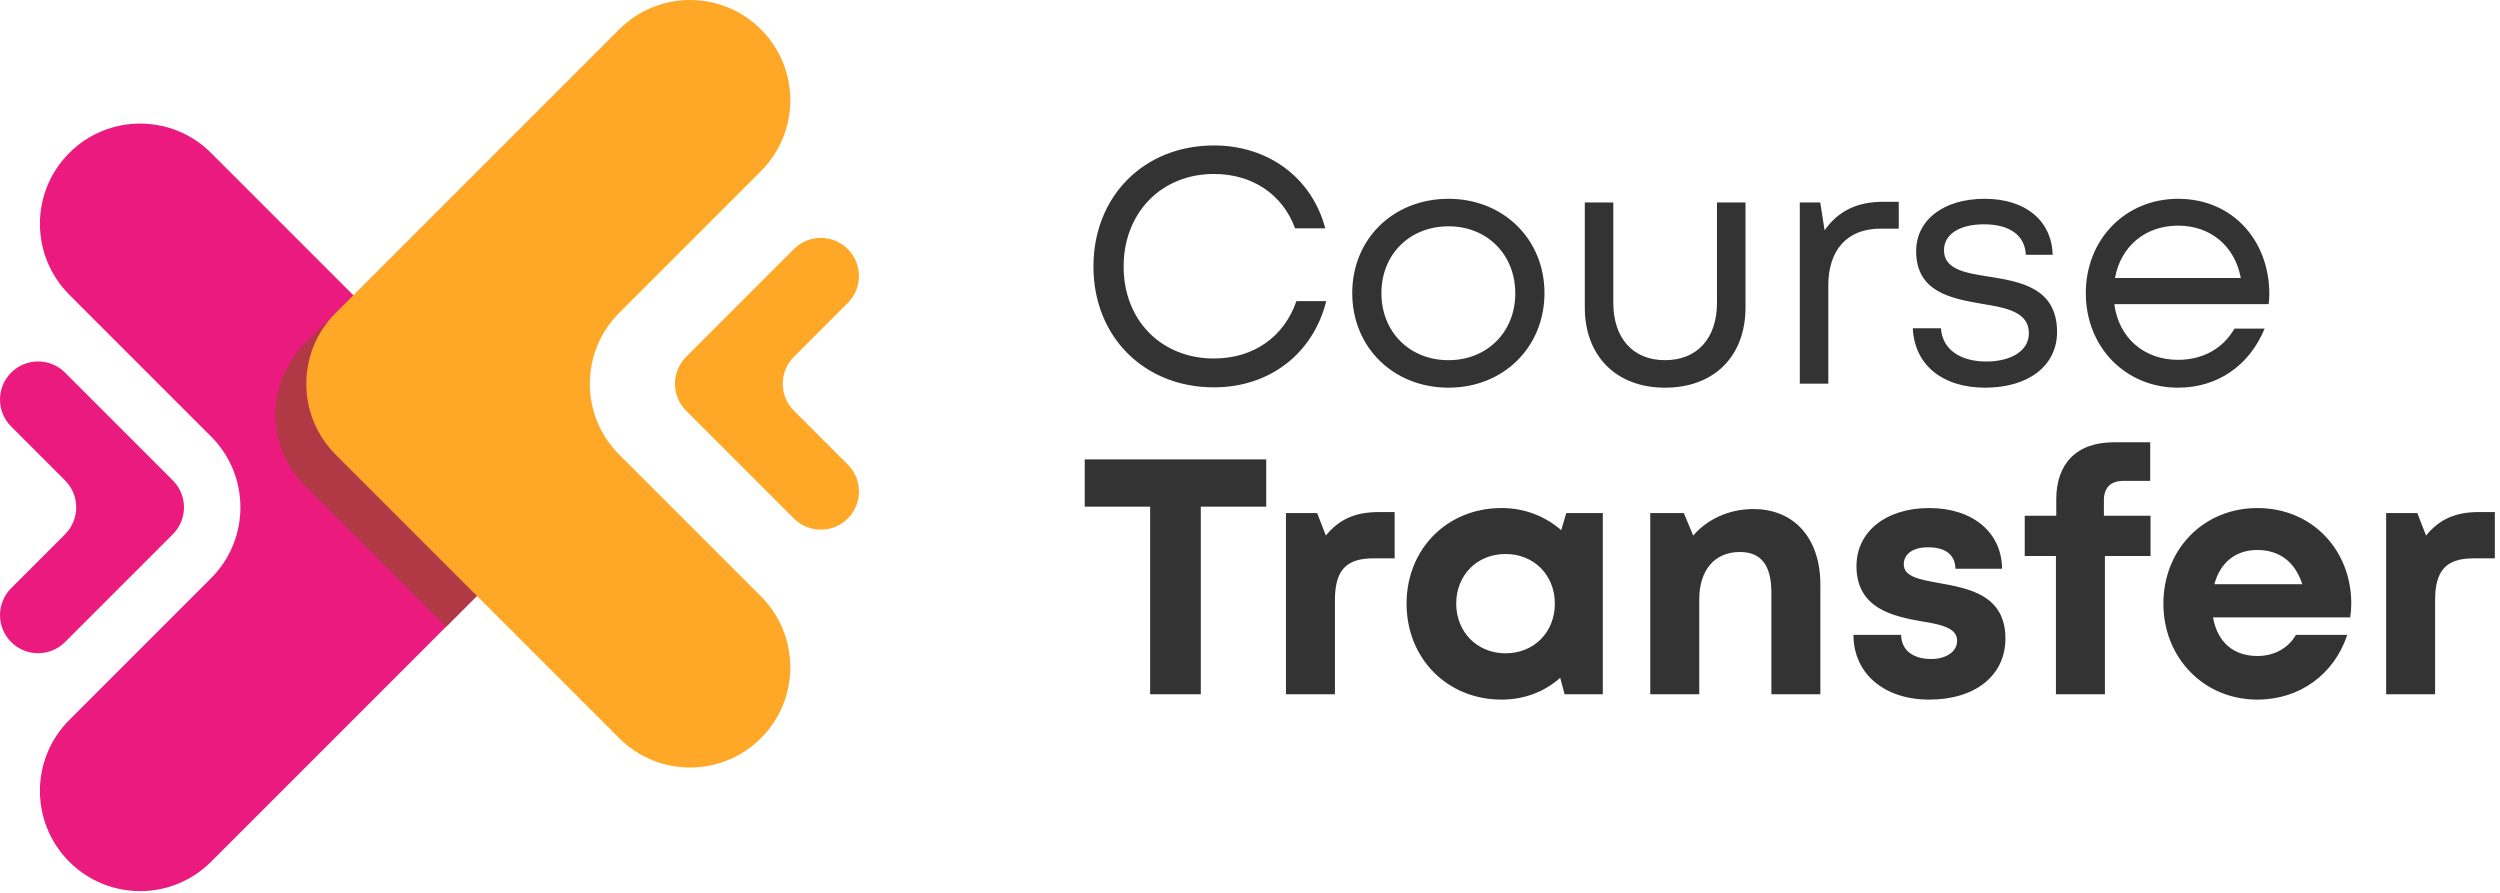
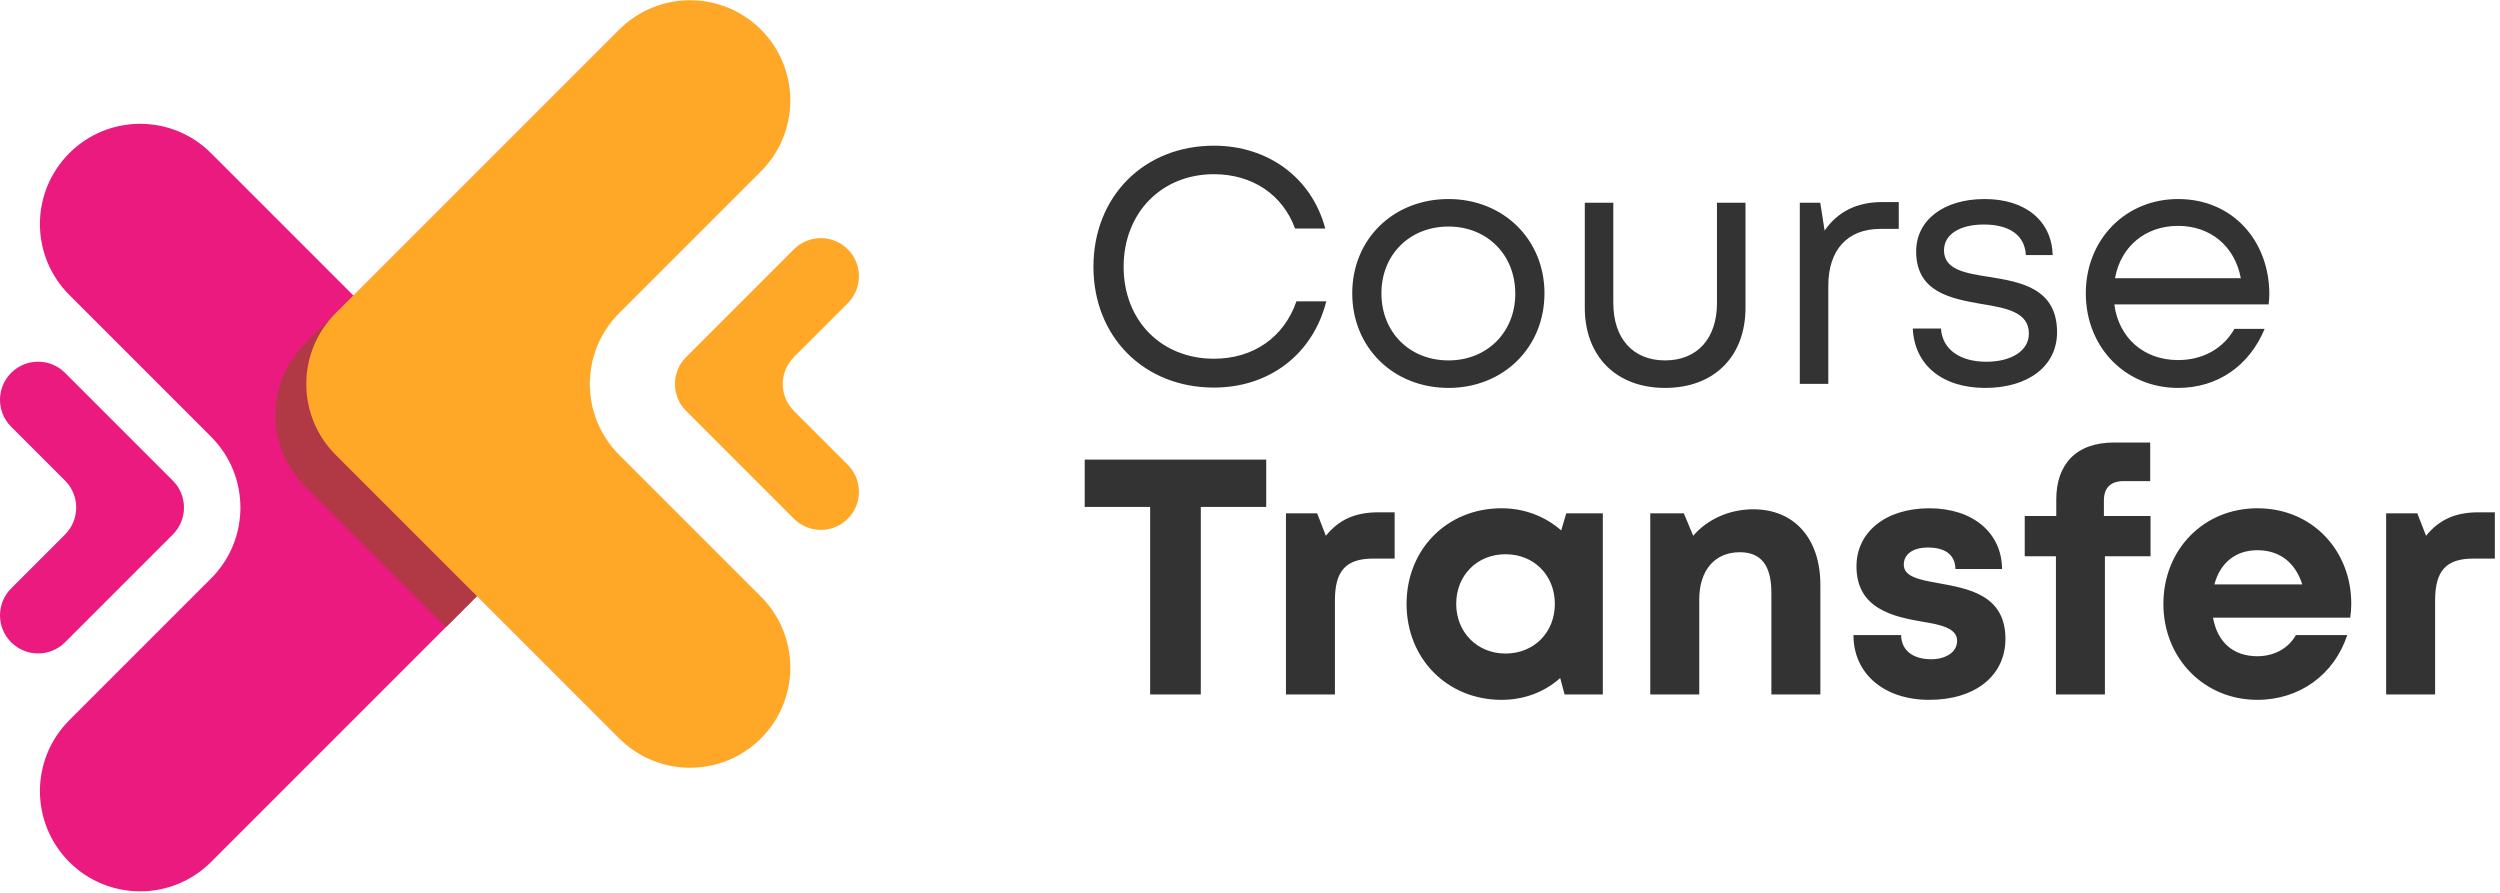
- <svg xmlns="http://www.w3.org/2000/svg" width="1143" height="408" viewBox="0 0 1143 408" fill="none">
+ <svg xmlns="http://www.w3.org/2000/svg" width="280" height="100" viewBox="0 0 1143 408" fill="none">
  <path d="M29.738 244.279L5.104 268.913C-1.701 275.718 -1.701 286.749 5.104 293.547C11.908 300.352 22.94 300.352 29.738 293.547L79.013 244.272C85.817 237.467 85.817 226.435 79.013 219.638L29.738 170.363C22.933 163.558 11.901 163.558 5.104 170.363C-1.701 177.167 -1.701 188.199 5.104 194.997L29.738 219.631C36.542 226.435 36.542 237.467 29.738 244.265V244.279Z" fill="#EA1A7F" />
  <path d="M96.493 264.365L31.68 329.177C13.78 347.078 13.78 376.089 31.68 393.99C49.581 411.89 78.592 411.89 96.493 393.99L226.118 264.365C244.019 246.464 244.019 217.453 226.118 199.552L96.493 69.927C78.592 52.026 49.581 52.026 31.68 69.927C13.78 87.828 13.78 116.839 31.68 134.74L96.493 199.552C114.394 217.453 114.394 246.464 96.493 264.365Z" fill="#EA1A7F" />
  <path d="M139.341 221.987L203.918 286.564L226.117 264.365C244.018 246.464 244.018 217.453 226.117 199.552L161.54 134.975L139.341 157.174C121.447 175.075 121.447 204.086 139.341 221.987Z" fill="#B13845" />
  <path d="M362.975 163.137L387.609 138.502C394.414 131.698 394.414 120.666 387.609 113.868C380.805 107.064 369.773 107.064 362.975 113.868L313.7 163.144C306.896 169.948 306.896 180.98 313.7 187.778L362.975 237.053C369.78 243.858 380.812 243.858 387.609 237.053C394.414 230.248 394.414 219.216 387.609 212.419L362.975 187.785C356.171 180.98 356.171 169.948 362.975 163.151V163.137Z" fill="#FFA827" />
  <path d="M283.097 143.051L347.909 78.238C365.81 60.337 365.81 31.326 347.909 13.426C330.008 -4.475 300.997 -4.475 283.097 13.426L153.471 143.051C135.571 160.951 135.571 189.962 153.471 207.863L283.097 337.488C300.997 355.389 330.008 355.389 347.909 337.488C365.81 319.587 365.81 290.576 347.909 272.676L283.097 207.863C265.196 189.962 265.196 160.951 283.097 143.051Z" fill="#FFA827" />
  <path d="M554.989 177.094C523.084 177.094 499.922 153.932 499.922 121.874C499.922 89.663 523.084 66.501 554.989 66.501C579.838 66.501 599.778 81.226 605.914 104.388H592.109C586.433 88.896 572.628 79.539 554.989 79.539C531.06 79.539 513.727 97.179 513.727 121.874C513.727 146.57 531.06 163.903 554.989 163.903C573.088 163.903 587.047 154.086 592.722 137.673H606.374C600.238 161.909 580.298 177.094 554.989 177.094ZM662.263 177.247C637.108 177.247 618.241 158.841 618.241 133.992C618.241 109.143 637.108 90.89 662.263 90.89C687.266 90.89 706.133 109.296 706.133 133.992C706.133 158.841 687.266 177.247 662.263 177.247ZM662.263 164.67C679.903 164.67 692.788 151.785 692.788 134.145C692.788 116.352 679.903 103.468 662.263 103.468C644.47 103.468 631.586 116.352 631.586 133.992C631.586 151.785 644.47 164.67 662.263 164.67ZM761.227 177.247C738.985 177.247 724.567 162.829 724.567 140.588V92.577H737.605V138.44C737.605 154.699 746.655 164.67 761.227 164.67C776.105 164.67 785.002 154.546 785.002 138.44V92.577H798.04V140.588C798.04 162.829 783.775 177.247 761.227 177.247ZM860.75 92.27H868.113V104.541H859.677C844.491 104.541 835.902 114.358 835.902 130.464V175.407H822.864V92.577H832.22L834.214 105.308C840.196 96.719 848.786 92.27 860.75 92.27ZM907.662 177.247C888.028 177.247 875.297 166.817 874.53 150.098H887.415C888.028 159.915 896.465 165.283 908.122 165.283C919.473 165.283 927.603 160.375 927.603 152.398C927.603 142.582 917.326 140.741 906.128 138.9C892.017 136.446 876.064 133.532 876.064 114.818C876.064 100.553 888.642 90.89 907.355 90.89C926.069 90.89 938.033 100.86 938.493 116.506H926.222C925.762 107.456 918.706 102.547 907.049 102.547C895.851 102.547 888.795 107.149 888.795 114.358C888.795 123.101 898.305 124.789 909.349 126.476C923.615 128.777 940.487 131.538 940.487 151.785C940.487 167.277 927.296 177.247 907.662 177.247ZM1037.54 134.452C1037.54 135.986 1037.38 137.52 1037.23 139.054H966.67C968.664 154.393 980.168 164.516 995.814 164.516C1007.32 164.516 1016.52 159.148 1021.58 150.251H1035.39C1028.33 167.277 1013.76 177.247 995.814 177.247C971.732 177.247 953.632 158.687 953.632 133.992C953.632 109.45 971.732 90.89 995.814 90.89C1020.97 90.89 1037.54 110.217 1037.54 134.452ZM995.814 103.161C980.782 103.161 969.584 112.671 966.977 127.089H1024.5C1021.74 112.364 1010.54 103.161 995.814 103.161ZM578.917 210.035V231.663H549.006V317.407H525.845V231.663H495.934V210.035H578.917ZM630.269 234.117H637.631V255.284H627.815C615.237 255.284 610.328 260.96 610.328 274.458V317.407H587.934V234.577H602.199L606.187 244.854C612.169 237.491 619.532 234.117 630.269 234.117ZM716.091 234.577H732.81V317.407H715.324L713.33 309.891C706.274 316.18 697.071 319.861 686.487 319.861C661.638 319.861 643.078 300.994 643.078 275.992C643.078 250.99 661.638 232.276 686.487 232.276C697.224 232.276 706.581 236.111 713.79 242.4L716.091 234.577ZM688.327 298.693C701.365 298.693 710.876 289.03 710.876 275.992C710.876 262.954 701.365 253.29 688.327 253.29C675.289 253.29 665.779 262.954 665.779 275.992C665.779 288.876 675.289 298.693 688.327 298.693ZM801.594 232.736C820.461 232.736 832.272 246.235 832.272 267.249V317.407H809.877V270.93C809.877 258.352 805.122 252.37 795.459 252.37C783.954 252.37 776.899 260.653 776.899 273.998V317.407H754.504V234.577H769.843L774.138 244.854C780.426 237.491 790.397 232.736 801.594 232.736ZM882.065 319.861C861.358 319.861 847.4 307.897 847.4 290.257H869.181C869.334 297.62 875.01 301.301 882.986 301.301C889.121 301.301 894.797 298.387 894.797 292.865C894.797 287.189 887.587 285.502 878.844 284.121C865.653 281.821 848.78 278.293 848.78 258.812C848.78 243.167 862.125 232.276 882.065 232.276C902.006 232.276 915.197 243.474 915.351 260.039H894.03C893.876 253.444 889.275 250.223 881.452 250.223C874.549 250.223 870.408 253.29 870.408 258.045C870.408 263.567 877.464 264.948 886.054 266.482C899.552 268.936 916.885 271.697 916.885 291.944C916.885 308.817 903.08 319.861 882.065 319.861ZM983.226 235.804V254.211H962.365V317.407H939.971V254.211H925.706V235.804H940.124V228.288C940.124 212.336 949.021 202.212 966.507 202.212H983.073V219.852H970.955C964.973 219.852 961.905 222.919 961.905 228.748V235.804H983.226ZM1075 275.838C1075 277.986 1074.84 280.133 1074.54 282.281H1011.8C1013.8 293.632 1021.16 299.92 1032.05 299.92C1039.87 299.92 1046.31 296.239 1049.69 290.257H1073.16C1067.18 308.357 1051.38 319.861 1032.05 319.861C1007.66 319.861 989.101 300.841 989.101 275.992C989.101 251.143 1007.51 232.276 1032.05 232.276C1057.51 232.276 1075 251.91 1075 275.838ZM1032.05 251.45C1022.08 251.45 1015.02 257.278 1012.42 267.095H1052.6C1049.38 256.972 1042.17 251.45 1032.05 251.45ZM1133.27 234.117H1140.64V255.284H1130.82C1118.24 255.284 1113.33 260.96 1113.33 274.458V317.407H1090.94V234.577H1105.2L1109.19 244.854C1115.18 237.491 1122.54 234.117 1133.27 234.117Z" fill="#333333" />
</svg>
